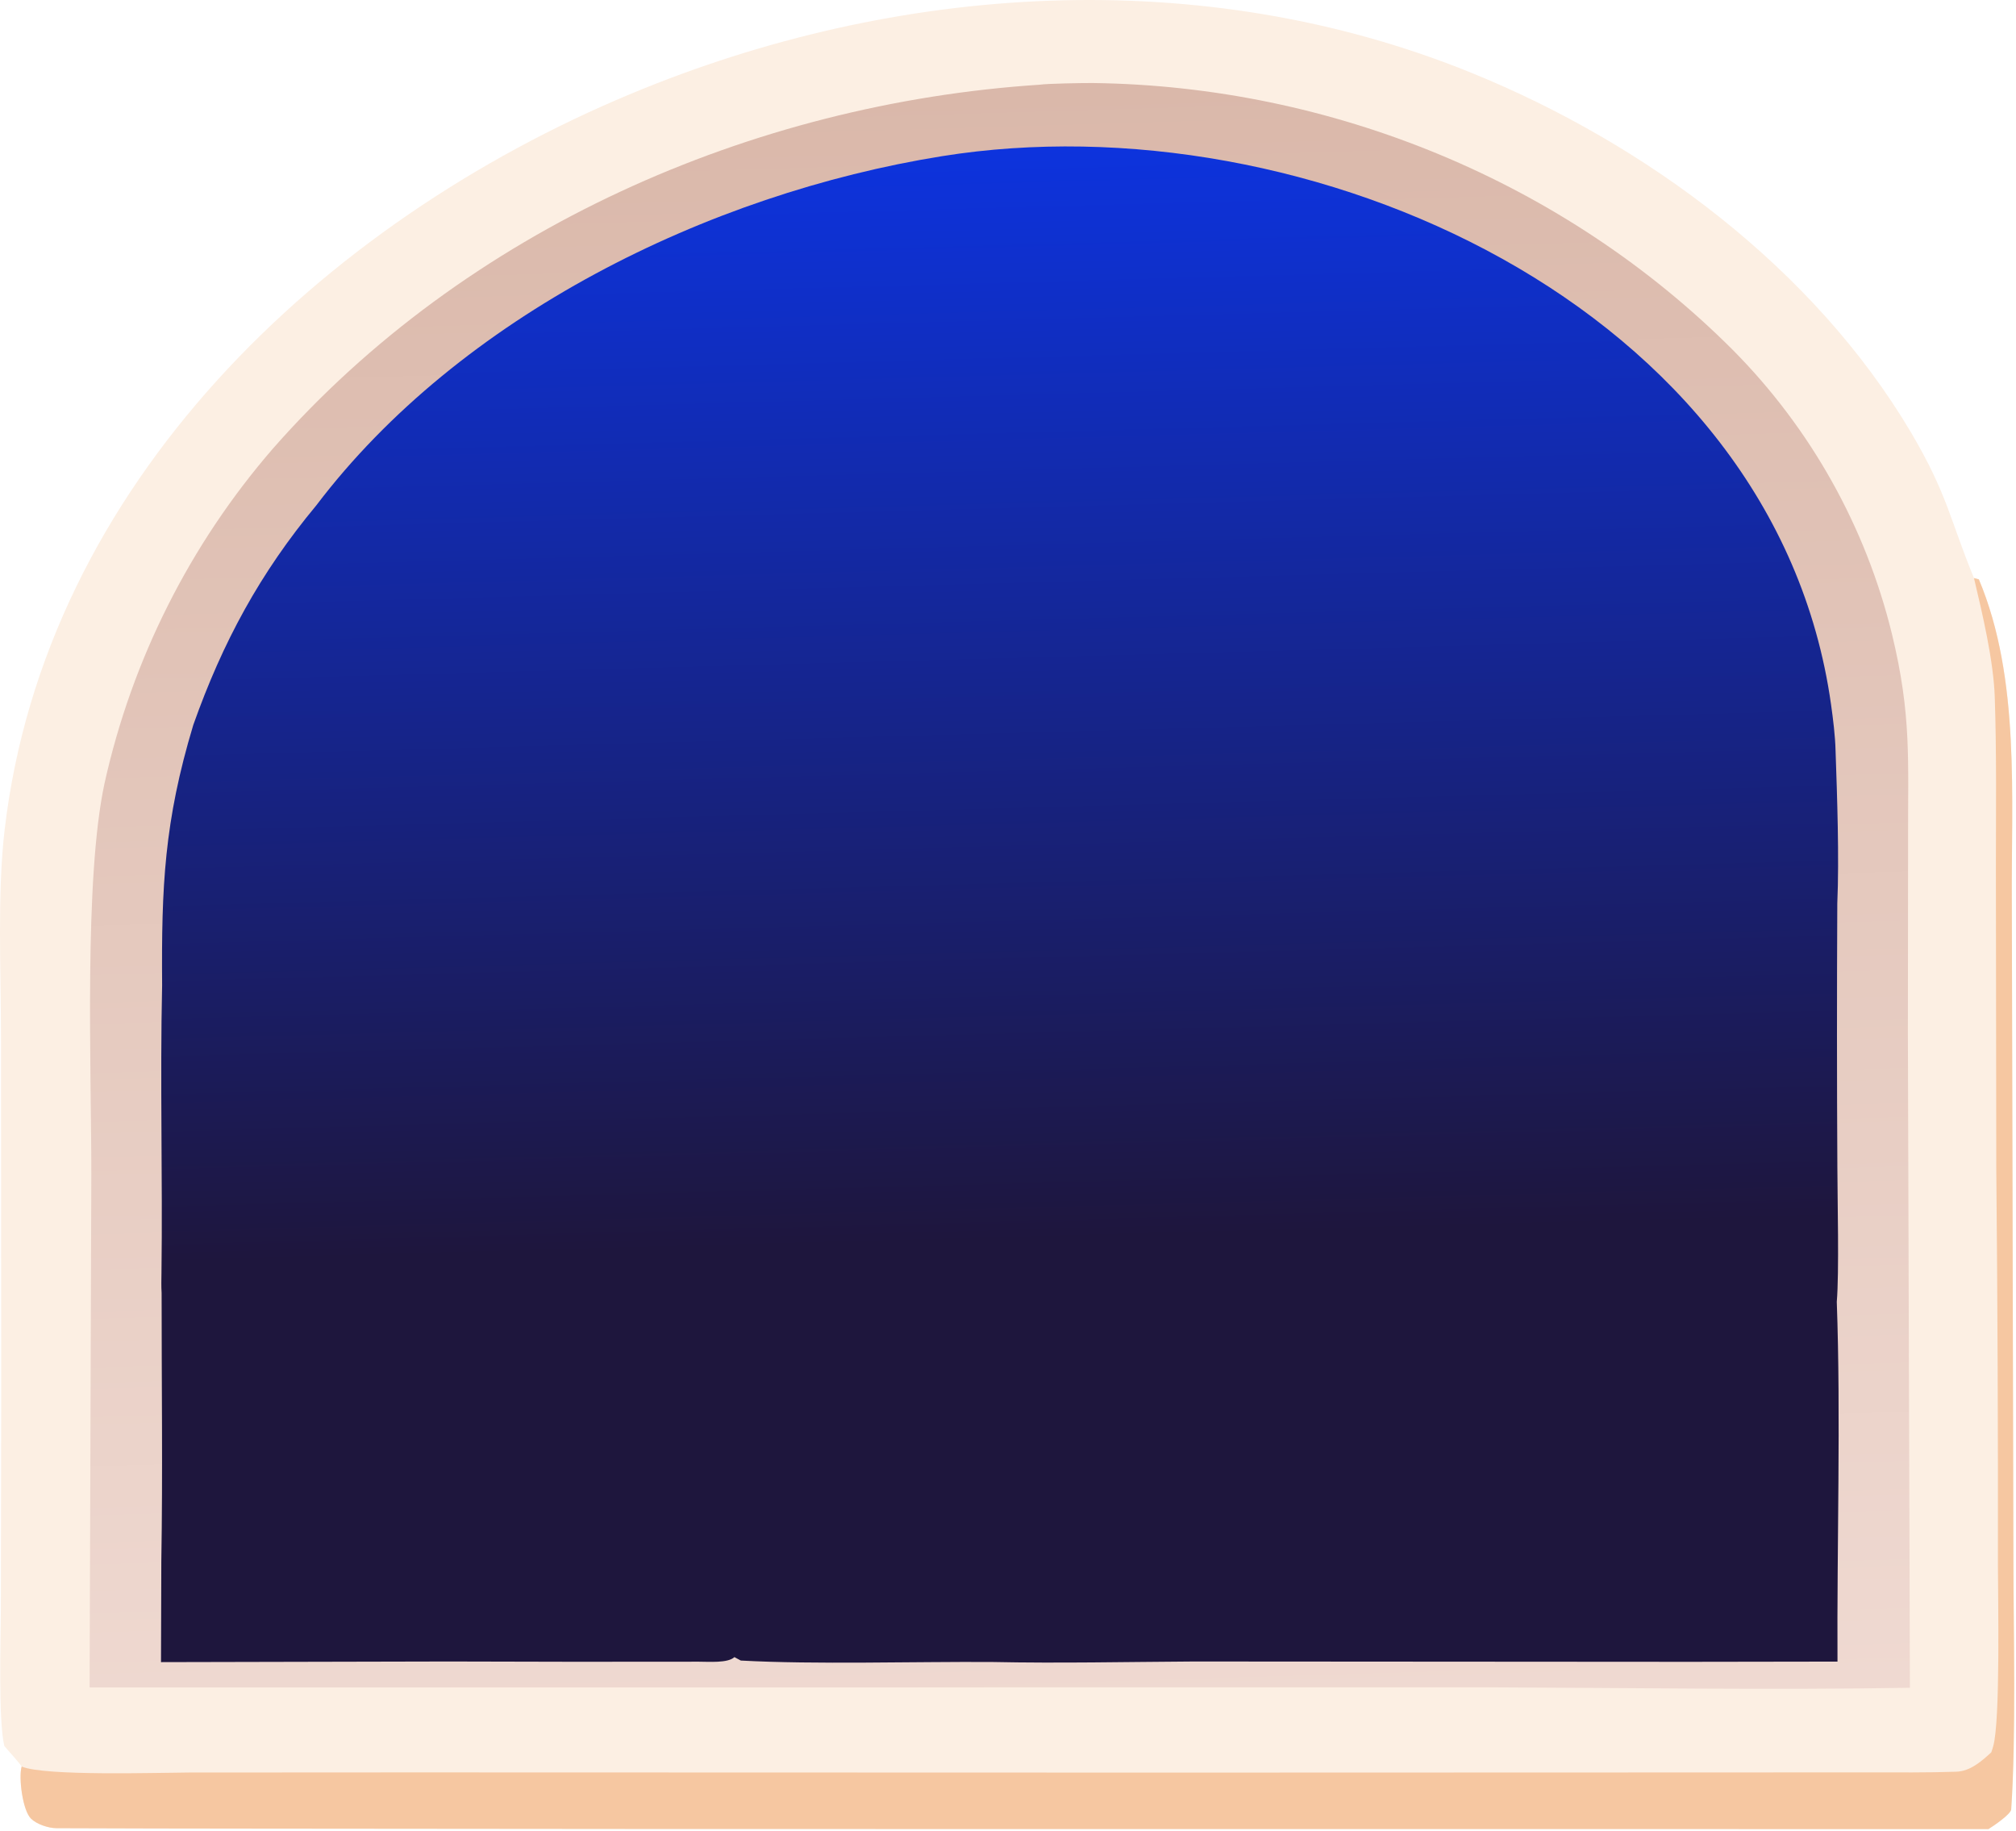
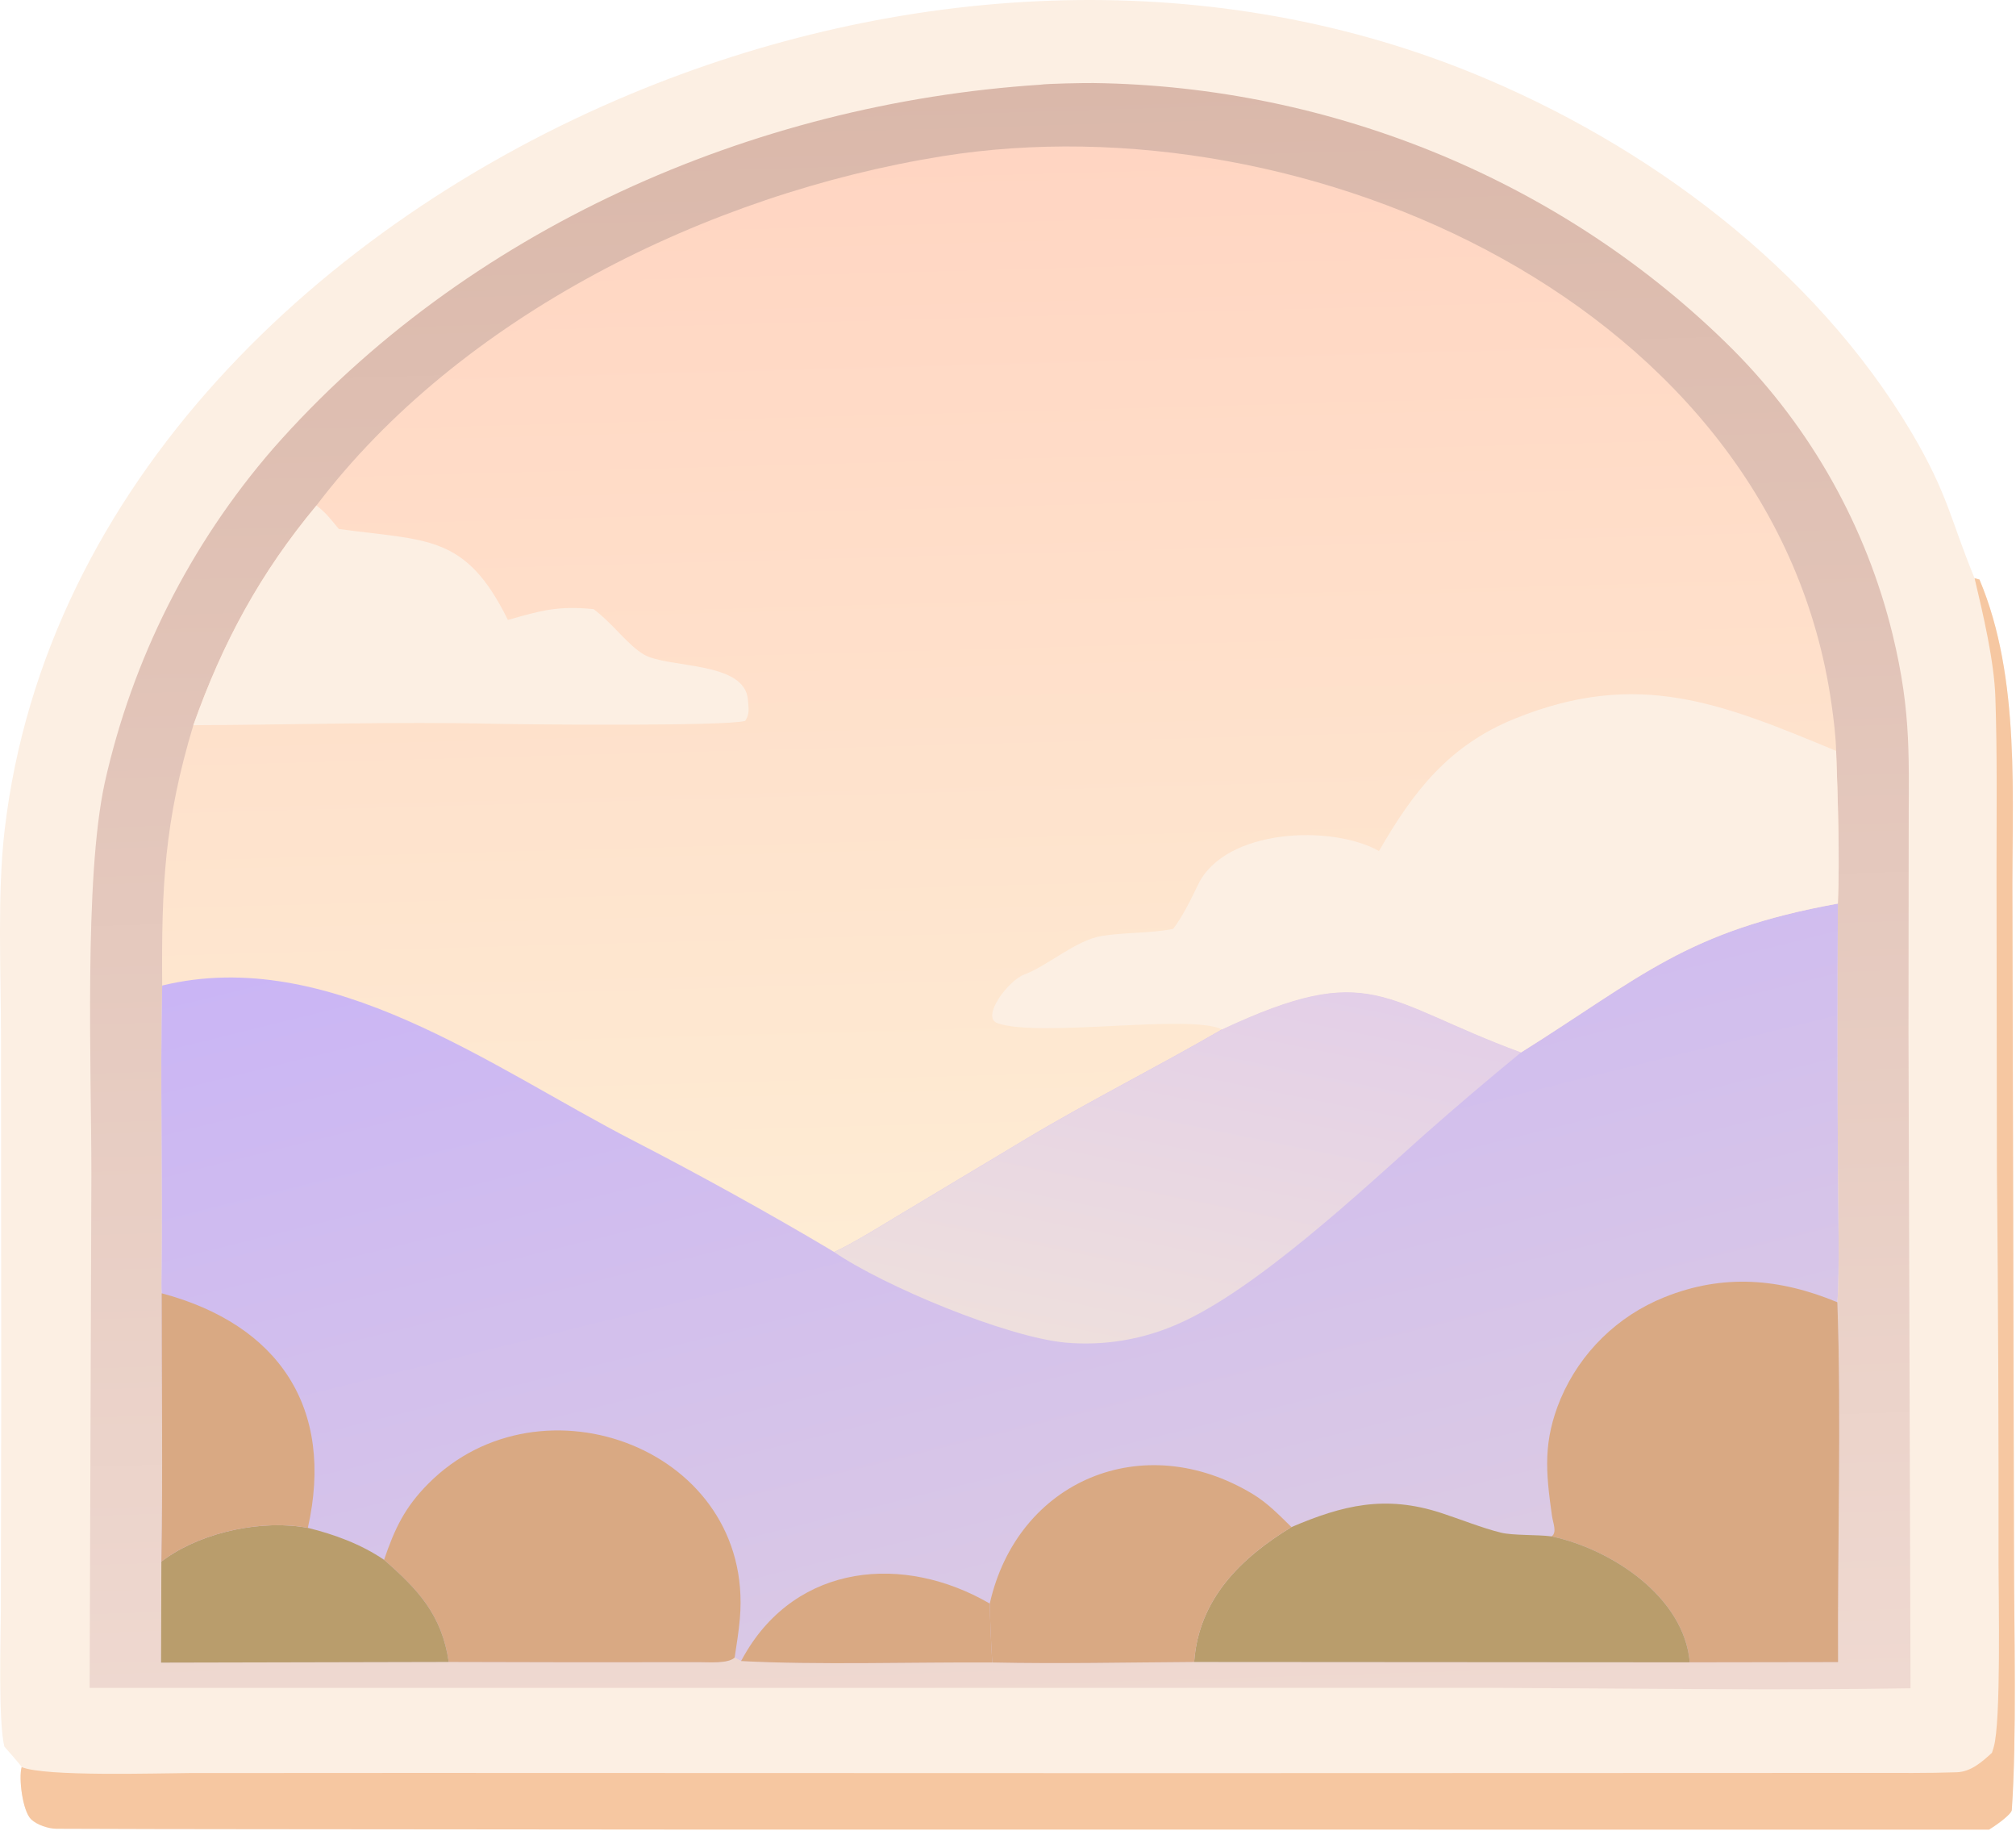
- <svg xmlns="http://www.w3.org/2000/svg" width="869" height="789" viewBox="0 0 869 789" fill="none">
-   <path d="M1.883 752.453C-0.803 741.57 0.316 705.886 0.372 693.398L0.526 599.545L0.428 446.465C0.408 418.732 -1.209 385.078 1.979 357.754C19.409 208.363 139.022 95.853 271.815 40.48C386.66 -7.408 518.279 -15.74 634.195 31.358C709.622 62.005 781.804 115.629 823.717 186.308C839.575 213.205 840.375 223.591 850.883 249.111L852.988 249.663C870.975 292.361 866.87 343.975 867.203 389.45L867.877 671.715C867.91 702.639 869.085 748.357 866.923 779.763C866.785 781.761 859.385 786.839 857.135 788.211L289.913 788.176L109.815 788.021C81.311 787.967 52.805 787.989 24.301 787.839C20.873 787.821 15.893 786.16 13.417 783.782C9.682 780.193 7.969 765.84 9.336 761.271C8.752 760.169 3.081 753.826 1.883 752.453Z" fill="#FCEFE3" />
-   <path d="M850.884 249.113L852.988 249.665C870.976 292.363 866.871 343.977 867.204 389.452L867.878 671.717C867.91 702.641 869.085 748.359 866.923 779.765C866.786 781.763 859.386 786.841 857.135 788.213L289.913 788.178L109.815 788.023C81.311 787.969 52.805 787.991 24.301 787.841C20.874 787.823 15.894 786.162 13.418 783.784C9.683 780.195 7.969 765.842 9.336 761.273C19.355 765.497 68.514 763.887 81.552 763.85L178.56 763.797L503.393 763.889L732.341 763.818L805.282 763.787C817.777 763.782 830.79 763.943 843.289 763.5C849.313 763.286 854.141 759.008 858.355 755.141C858.537 754.589 858.717 754.036 858.898 753.485L859.158 752.572C862.322 741.744 861.218 688.089 861.212 674.557C861.29 617.514 861.054 560.47 860.5 503.43L860.335 374.497C860.342 350.041 860.673 324.794 859.848 300.442C859.316 284.737 854.551 264.57 850.884 249.113Z" fill="#F6C7A1" />
-   <path d="M448.259 36.496C451.053 36.02 467.35 35.732 471.165 35.781C574.144 37.092 674.407 78.28 746.946 150.82C780.533 184.672 804.255 227.037 815.559 273.358C824.024 308.267 822.382 327.392 822.48 362.688L822.395 445.373L823.273 727.334C763.279 728.334 701.284 727.346 641.198 727.14L418.362 727.168L38.617 727.169L39.371 505.804C39.371 460.256 36.161 378.76 45.083 337.442C56.945 284.124 81.882 234.592 117.652 193.305C200.452 99.058 323.928 44.601 448.259 36.496Z" fill="url(#paint0_linear_40002058_2134)" />
-   <path d="M136.349 217.78C198.117 136.348 305.056 83.504 406.029 67.307C563.211 42.094 765.081 131.605 789.278 303.62C790.157 309.88 791.066 317.094 791.221 323.488C791.912 343.322 792.827 369.674 791.97 389.267C791.779 427.207 791.788 465.15 791.998 503.09C792.027 516.409 792.814 548.524 791.747 561.021C793.518 610.24 791.774 666.129 792.053 716.049L728.149 716.146L514.586 716.006C485.625 716.178 456.517 716.823 427.592 716.219C394.331 716.005 351.385 717.355 319.323 715.597L316.57 714.116C313.74 716.784 305.464 716.079 301.253 716.088C265.295 716.171 229.331 716.134 193.371 716.003L69.398 716.278L69.536 672.733C70.183 634.768 69.643 595.252 69.665 557.162C69.477 554.495 69.568 551.297 69.604 548.588C70.141 507.329 68.955 465.817 69.882 424.582C69.568 382.067 70.781 353.996 83.313 312.421C96.011 276.619 112.111 246.929 136.349 217.78Z" fill="url(#paint1_linear_40002058_2134)" />
+ <svg xmlns="http://www.w3.org/2000/svg" width="682" height="619" viewBox="0 0 682 619" fill="none">
+   <path d="M1.479 590.715C-0.631 582.171 0.248 554.158 0.292 544.354L0.413 470.674L0.336 350.498C0.32 328.726 -0.949 302.306 1.553 280.856C15.237 163.576 109.14 75.249 213.389 31.779C303.548 -5.816 406.876 -12.357 497.876 24.618C557.091 48.678 613.757 90.775 646.661 146.261C659.11 167.377 659.738 175.531 667.988 195.565L669.64 195.999C683.761 229.518 680.538 270.038 680.799 305.738L681.329 527.331C681.354 551.608 682.277 587.499 680.579 612.155C680.471 613.723 674.662 617.709 672.896 618.787L227.597 618.759L86.21 618.637C63.833 618.595 41.455 618.612 19.077 618.495C16.387 618.48 12.477 617.176 10.533 615.31C7.601 612.492 6.256 601.224 7.329 597.638C6.871 596.772 2.419 591.792 1.479 590.715Z" fill="#FCEFE3" />
+   <path d="M667.988 195.564L669.64 195.998C683.761 229.518 680.539 270.038 680.8 305.738L681.329 527.33C681.355 551.608 682.277 587.498 680.58 612.154C680.472 613.722 674.663 617.709 672.896 618.786L227.597 618.758L86.211 618.637C63.834 618.594 41.455 618.611 19.078 618.494C16.387 618.479 12.478 617.175 10.534 615.309C7.602 612.491 6.256 601.223 7.33 597.637C15.195 600.953 53.787 599.689 64.023 599.659L140.179 599.618L395.19 599.69L574.926 599.634L632.188 599.61C641.997 599.606 652.214 599.733 662.025 599.385C666.755 599.217 670.545 595.858 673.853 592.822C673.996 592.389 674.137 591.955 674.28 591.522L674.484 590.806C676.968 582.305 676.101 540.184 676.096 529.56C676.157 484.778 675.972 439.996 675.537 395.216L675.408 293.998C675.413 274.798 675.673 254.978 675.025 235.86C674.608 223.531 670.867 207.699 667.988 195.564Z" fill="#F6C7A1" />
+   <path d="M351.91 28.648C354.104 28.274 366.898 28.048 369.893 28.086C450.737 29.116 529.448 61.45 586.395 118.398C612.763 144.974 631.385 178.233 640.26 214.596C646.905 242.002 645.616 257.016 645.693 284.726L645.627 349.638L646.316 570.992C599.218 571.777 550.548 571.001 503.378 570.84L328.44 570.861L30.32 570.862L30.912 397.079C30.912 361.321 28.392 297.343 35.396 264.906C44.708 223.048 64.285 184.163 92.367 151.751C157.369 77.762 254.304 35.01 351.91 28.648Z" fill="url(#paint0_linear_40002049_918)" />
+   <path d="M107.042 170.965C155.533 107.037 239.486 65.552 318.755 52.836C442.151 33.043 600.629 103.313 619.625 238.354C620.316 243.269 621.029 248.931 621.15 253.951C621.693 269.522 622.412 290.21 621.738 305.591C621.589 335.377 621.596 365.163 621.761 394.948C621.784 405.404 622.401 430.616 621.564 440.427C622.954 479.067 621.585 522.943 621.804 562.132L571.636 562.208L403.978 562.099C381.242 562.233 358.391 562.74 335.683 562.265C309.571 562.097 275.857 563.157 250.686 561.777L248.525 560.615C246.303 562.709 239.806 562.156 236.501 562.163C208.271 562.228 180.038 562.199 151.807 562.096L54.482 562.312L54.59 528.127C55.098 498.323 54.674 467.3 54.692 437.398C54.544 435.304 54.616 432.794 54.644 430.667C55.065 398.276 54.134 365.687 54.862 333.315C54.616 299.939 55.568 277.902 65.406 245.263C75.374 217.157 88.014 193.849 107.042 170.965Z" fill="url(#paint1_linear_40002049_918)" />
+   <path d="M514.556 355.934C555.412 330.32 570.35 314.894 621.738 305.592C621.589 335.377 621.596 365.164 621.761 394.949C621.784 405.405 622.401 430.617 621.564 440.427C622.954 479.067 621.585 522.943 621.804 562.133L571.636 562.209L403.978 562.099C381.242 562.234 358.391 562.74 335.683 562.266C309.571 562.098 275.857 563.158 250.686 561.778L248.525 560.615C246.303 562.71 239.806 562.157 236.501 562.163C208.271 562.229 180.038 562.199 151.807 562.096L54.482 562.313L54.59 528.127C55.098 498.323 54.674 467.301 54.692 437.398C54.544 435.305 54.616 432.794 54.644 430.667C55.065 398.277 54.134 365.688 54.862 333.316C111.384 319.577 166.43 361.165 214.421 385.857C235.589 396.749 260.467 410.481 281.015 422.726C281.397 422.957 281.775 423.191 282.151 423.429C287.879 420.97 299.572 413.661 305.274 410.256L347.152 385.146C369.035 372.072 391.71 360.742 413.395 348.156C463.995 324.468 467.096 338.421 514.556 355.934Z" fill="url(#paint2_linear_40002049_918)" />
+   <path d="M413.396 348.156C463.996 324.468 467.097 338.421 514.557 355.935C503.485 365.012 492.581 374.289 481.85 383.765C460.461 402.86 424.723 436.323 398.539 447.752C386.609 453.042 373.532 455.224 360.529 454.09C340.326 452.196 298.958 434.927 282.152 423.429C287.88 420.971 299.574 413.661 305.275 410.256L347.153 385.147C369.036 372.072 391.711 360.743 413.396 348.156Z" fill="url(#paint3_linear_40002049_918)" />
+   <path d="M524.892 519.619C526.808 518.274 525.388 515.209 525.018 512.621C522.872 497.546 521.999 487.366 527.945 473.089C534.602 457.433 547.225 445.073 563.021 438.745C582.91 430.714 602.076 432.328 621.565 440.428C622.956 479.068 621.586 522.943 621.805 562.133L571.637 562.209C569.726 540.01 545.09 523.902 524.892 519.619Z" fill="#D9A983" />
+   <path d="M129.918 527.544C133.535 517.014 136.867 509.865 144.882 501.794C183.118 463.298 255.148 490.228 250.298 547.34C249.919 551.807 249.182 556.225 248.526 560.616C246.304 562.71 239.807 562.157 236.502 562.164C208.272 562.229 180.039 562.199 151.809 562.097C149.451 546.046 141.339 537.524 129.918 527.544Z" fill="#D9A983" />
+   <path d="M436.893 516.472C454.225 509.047 468.633 505.535 487.518 511.686C493.756 513.716 501.381 516.771 507.641 518.326C511.868 519.375 520.076 518.968 524.892 519.619C545.09 523.902 569.726 540.01 571.637 562.208L403.979 562.099C405.467 540.827 419.798 526.874 436.893 516.472Z" fill="#B99D6C" />
+   <path d="M334.832 542.338C344.167 500.765 386.623 482.813 423.824 505.313C428.813 508.329 432.726 512.4 436.893 516.472C419.798 526.873 405.467 540.826 403.979 562.098C381.243 562.233 358.392 562.74 335.684 562.265C335.257 555.63 334.973 548.986 334.832 542.338Z" fill="#D9A983" />
+   <path d="M54.59 528.126C55.193 527.677 55.804 527.238 56.422 526.809C69.185 517.973 88.912 513.882 104.145 516.735C113.069 518.914 122.294 522.318 129.917 527.542C141.338 537.522 149.45 546.045 151.807 562.095L54.482 562.311L54.59 528.126Z" fill="#B99D6C" />
+   <path d="M54.693 437.398C94.32 447.946 113.26 476.186 104.146 516.737C88.913 513.884 69.186 517.974 56.424 526.81C55.805 527.24 55.194 527.678 54.592 528.128C55.1 498.324 54.676 467.301 54.693 437.398Z" fill="#D9A983" />
+   <path d="M250.688 561.777C251.079 561.066 251.477 560.36 251.881 559.656C269.705 528.733 305.725 525.42 334.833 542.338C334.974 548.986 335.258 555.63 335.685 562.265C309.573 562.097 275.858 563.157 250.688 561.777Z" fill="#D9A983" />
+   <path d="M466.502 287.825C478.218 267.464 490.228 252.055 512.483 243.039C554.232 226.127 582.551 237.95 621.152 253.951C621.695 269.522 622.413 290.209 621.74 305.591C570.352 314.893 555.414 330.319 514.558 355.933C467.098 338.42 463.997 324.467 413.397 348.155C402.651 342.815 351.426 351.065 337.412 346.032C331.752 343.999 341.127 331.565 346.493 329.591C354.398 326.68 364.047 317.92 372.695 316.551C380.863 315.257 388.607 315.745 396.863 314.167C400.246 309.72 402.887 304.152 405.347 299.096C414.546 280.186 450.526 278.822 466.502 287.825Z" fill="#FCEFE3" />
+   <path d="M107.044 170.965C110.268 173.369 112.056 175.809 114.617 178.91C144.613 183.015 157.468 180.554 171.821 209.674C183.039 206.454 188.764 204.833 200.795 206.007C207.615 211.138 212.411 218.273 217.94 221.426C226.106 226.082 252.108 223.534 253.029 236.769C253.221 239.525 253.696 241.375 252.112 243.813C245.333 245.677 177.779 245.03 167.676 244.797C133.803 244.015 99.272 245.137 65.408 245.263C75.376 217.157 88.016 193.849 107.044 170.965Z" fill="#FCEFE3" />
  <defs>
-     <linearGradient id="paint0_linear_40002058_2134" x1="415.928" y1="38.459" x2="436.897" y2="736.335" gradientUnits="userSpaceOnUse">
+     <linearGradient id="paint0_linear_40002049_918" x1="326.529" y1="30.189" x2="342.99" y2="578.058" gradientUnits="userSpaceOnUse">
      <stop stop-color="#DAB8AA" />
      <stop offset="1" stop-color="#EFD9D1" />
    </linearGradient>
-     <linearGradient id="paint1_linear_40002058_2134" x1="422.001" y1="65.428" x2="434.827" y2="534.409" gradientUnits="userSpaceOnUse">
-       <stop stop-color="#0D33DD" />
-       <stop offset="1" stop-color="#1E163D" />
+     <linearGradient id="paint1_linear_40002049_918" x1="331.294" y1="51.361" x2="341.363" y2="419.535" gradientUnits="userSpaceOnUse">
+       <stop stop-color="#FFD5C2" />
+       <stop offset="1" stop-color="#FEECD4" />
+     </linearGradient>
+     <linearGradient id="paint2_linear_40002049_918" x1="382.282" y1="552.264" x2="312.4" y2="270.437" gradientUnits="userSpaceOnUse">
+       <stop stop-color="#DBCAE4" />
+       <stop offset="1" stop-color="#CAB5F5" />
+     </linearGradient>
+     <linearGradient id="paint3_linear_40002049_918" x1="384.353" y1="457.787" x2="411.027" y2="326.838" gradientUnits="userSpaceOnUse">
+       <stop stop-color="#EEDFDD" />
+       <stop offset="1" stop-color="#E3CFE8" />
    </linearGradient>
  </defs>
</svg>
